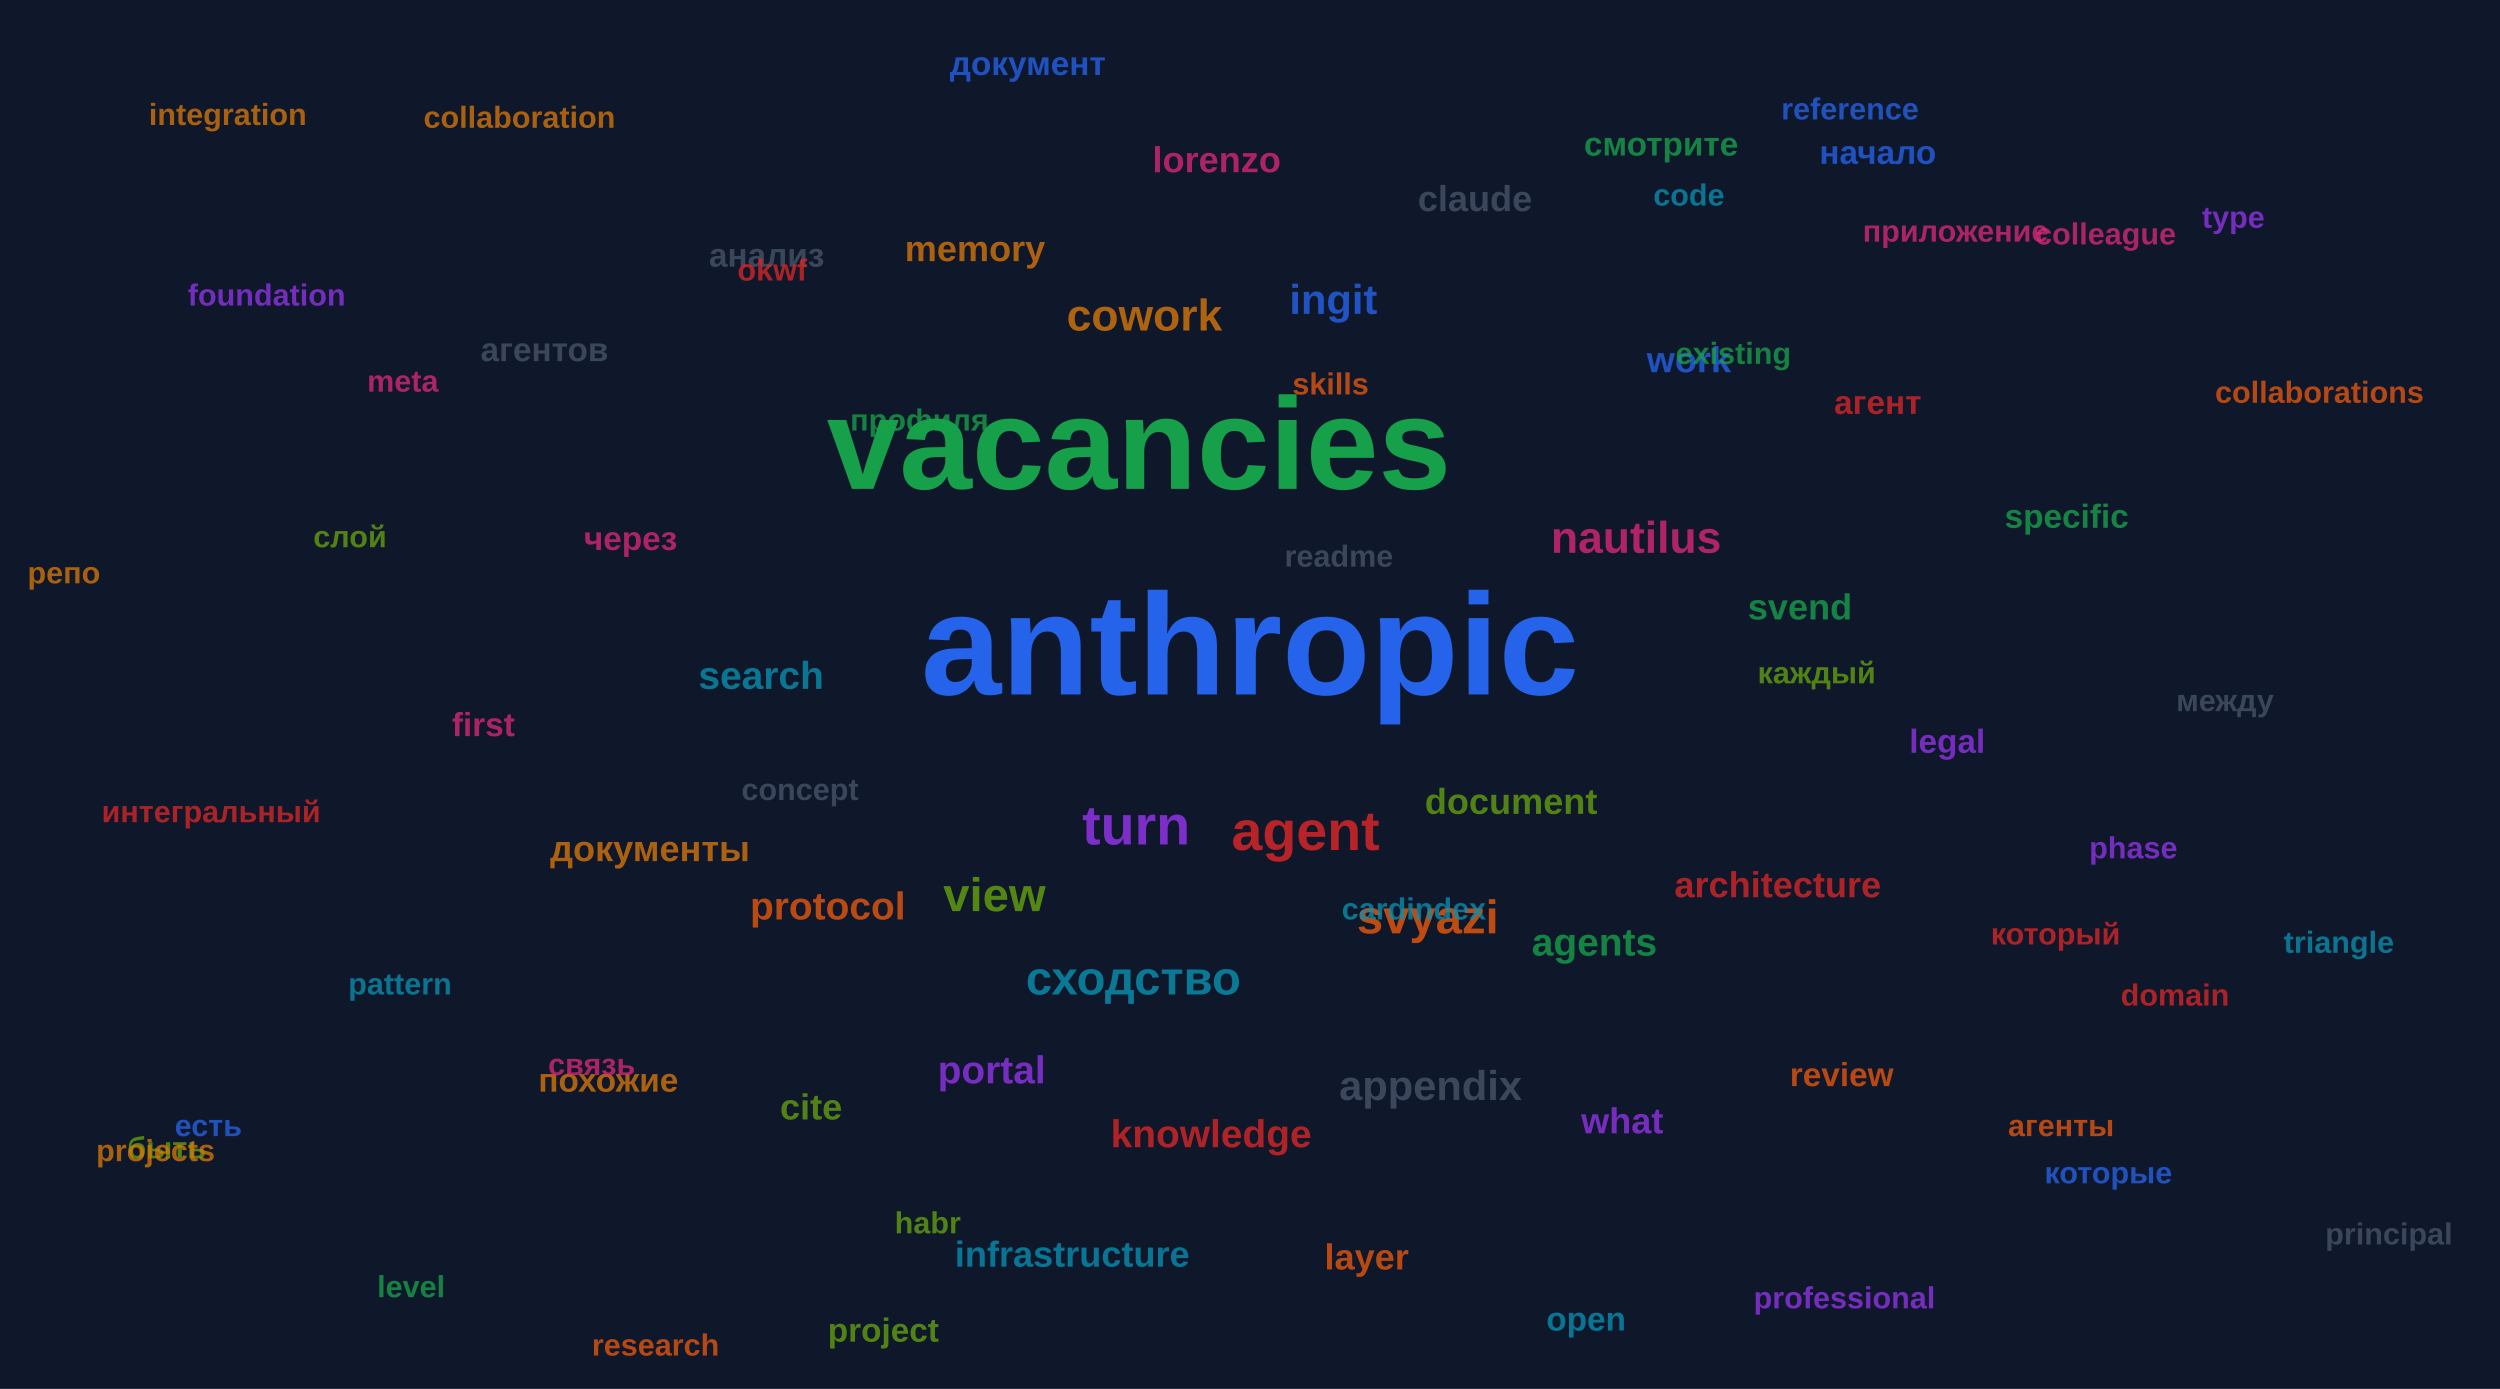
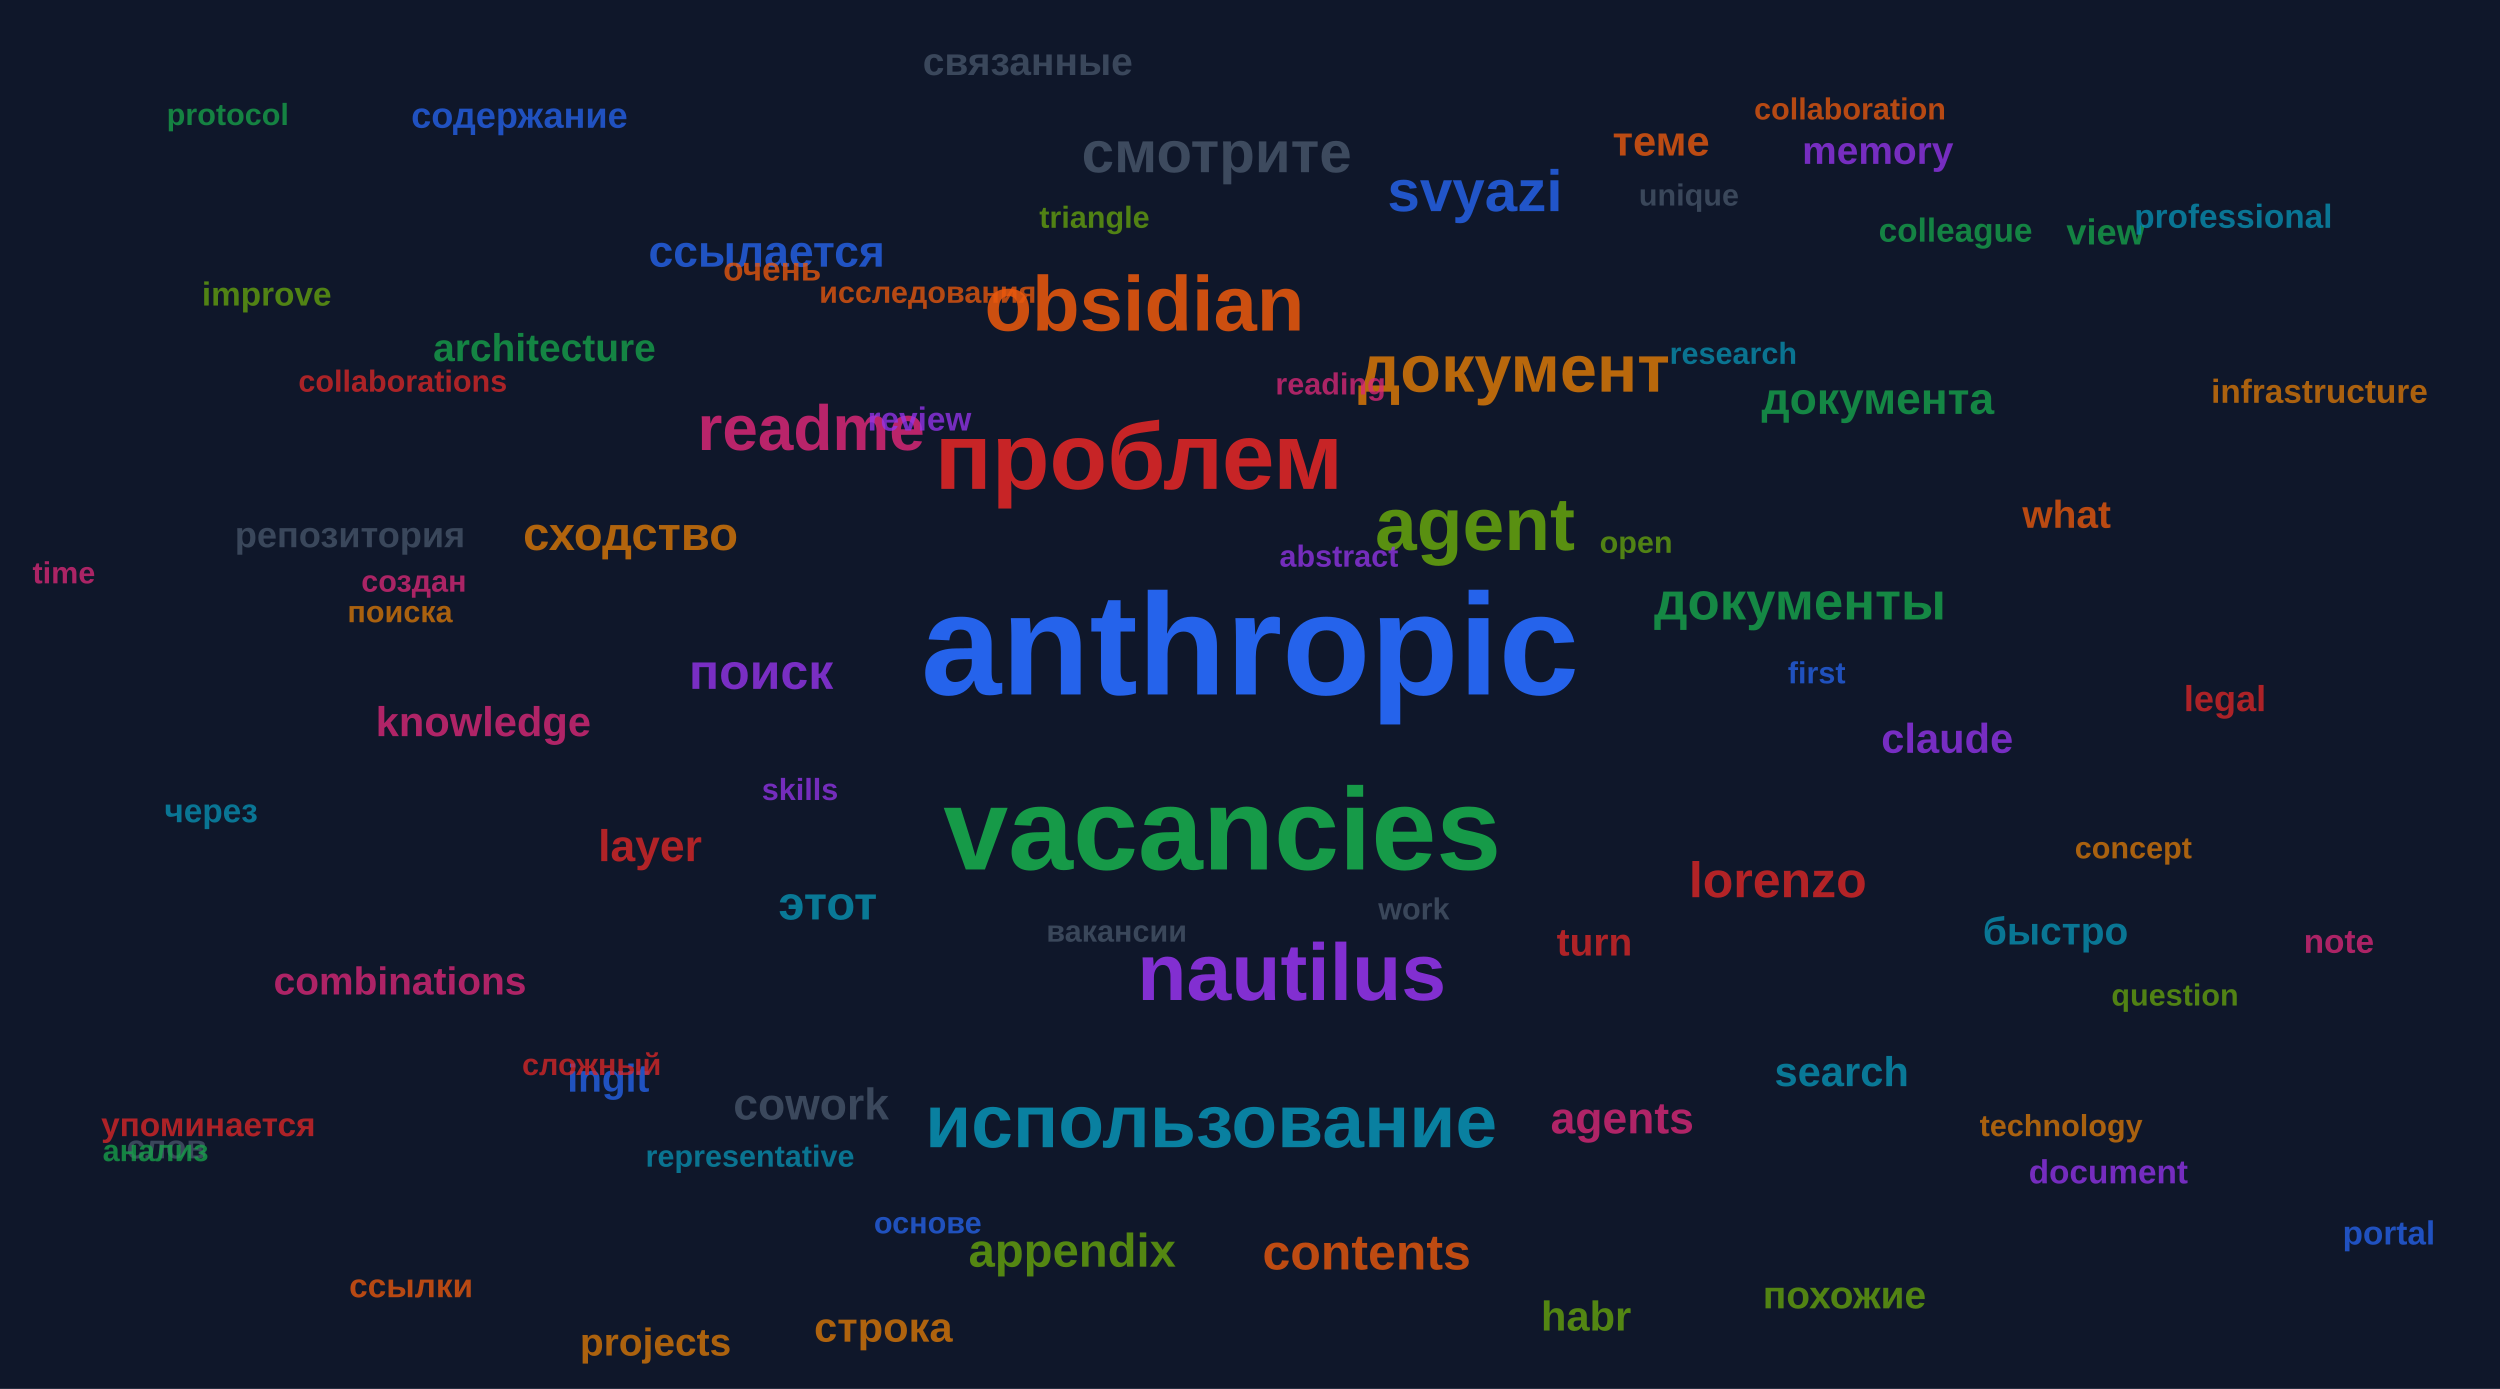
<svg xmlns="http://www.w3.org/2000/svg" width="900" height="500" viewBox="0 0 900 500">
  <rect width="900" height="500" fill="#0f172a" />
  <style>text { font-family: Arial, sans-serif; font-weight: 600; }</style>
  <text x="450" y="250" font-size="52" fill="#2563eb" opacity="1.00" text-anchor="middle">anthropic</text>
-   <text x="410" y="176" font-size="47" fill="#16a34a" opacity="0.97" text-anchor="middle">vacancies</text>
-   <text x="470" y="306" font-size="20" fill="#dc2626" opacity="0.82" text-anchor="middle">agent</text>
-   <text x="409" y="304" font-size="20" fill="#9333ea" opacity="0.82" text-anchor="middle">turn</text>
-   <text x="514" y="336" font-size="17" fill="#ea580c" opacity="0.80" text-anchor="middle">svyazi</text>
-   <text x="408" y="358" font-size="17" fill="#0891b2" opacity="0.80" text-anchor="middle">сходство</text>
-   <text x="358" y="328" font-size="17" fill="#65a30d" opacity="0.80" text-anchor="middle">view</text>
-   <text x="412" y="119" font-size="16" fill="#d97706" opacity="0.79" text-anchor="middle">cowork</text>
-   <text x="589" y="199" font-size="16" fill="#db2777" opacity="0.79" text-anchor="middle">nautilus</text>
-   <text x="515" y="396" font-size="15" fill="#475569" opacity="0.79" text-anchor="middle">appendix</text>
-   <text x="480" y="113" font-size="15" fill="#2563eb" opacity="0.79" text-anchor="middle">ingit</text>
-   <text x="574" y="344" font-size="14" fill="#16a34a" opacity="0.78" text-anchor="middle">agents</text>
-   <text x="436" y="413" font-size="14" fill="#dc2626" opacity="0.78" text-anchor="middle">knowledge</text>
-   <text x="357" y="390" font-size="14" fill="#9333ea" opacity="0.78" text-anchor="middle">portal</text>
-   <text x="298" y="331" font-size="14" fill="#ea580c" opacity="0.78" text-anchor="middle">protocol</text>
-   <text x="274" y="248" font-size="14" fill="#0891b2" opacity="0.78" text-anchor="middle">search</text>
-   <text x="544" y="293" font-size="13" fill="#65a30d" opacity="0.77" text-anchor="middle">document</text>
-   <text x="351" y="94" font-size="13" fill="#d97706" opacity="0.77" text-anchor="middle">memory</text>
-   <text x="438" y="62" font-size="13" fill="#db2777" opacity="0.77" text-anchor="middle">lorenzo</text>
-   <text x="531" y="76" font-size="13" fill="#475569" opacity="0.77" text-anchor="middle">claude</text>
-   <text x="608" y="134" font-size="13" fill="#2563eb" opacity="0.77" text-anchor="middle">work</text>
-   <text x="648" y="223" font-size="13" fill="#16a34a" opacity="0.77" text-anchor="middle">svend</text>
-   <text x="640" y="323" font-size="13" fill="#dc2626" opacity="0.77" text-anchor="middle">architecture</text>
-   <text x="584" y="408" font-size="13" fill="#9333ea" opacity="0.77" text-anchor="middle">what</text>
-   <text x="492" y="457" font-size="13" fill="#ea580c" opacity="0.77" text-anchor="middle">layer</text>
-   <text x="386" y="456" font-size="13" fill="#0891b2" opacity="0.77" text-anchor="middle">infrastructure</text>
-   <text x="292" y="403" font-size="13" fill="#65a30d" opacity="0.77" text-anchor="middle">cite</text>
-   <text x="234" y="310" font-size="13" fill="#d97706" opacity="0.77" text-anchor="middle">документы</text>
-   <text x="227" y="198" font-size="12" fill="#db2777" opacity="0.77" text-anchor="middle">через</text>
-   <text x="276" y="96" font-size="12" fill="#475569" opacity="0.77" text-anchor="middle">анализ</text>
-   <text x="370" y="27" font-size="12" fill="#2563eb" opacity="0.77" text-anchor="middle">документ</text>
-   <text x="598" y="56" font-size="12" fill="#16a34a" opacity="0.77" text-anchor="middle">смотрите</text>
-   <text x="676" y="149" font-size="12" fill="#dc2626" opacity="0.77" text-anchor="middle">агент</text>
-   <text x="701" y="271" font-size="12" fill="#9333ea" opacity="0.77" text-anchor="middle">legal</text>
-   <text x="663" y="391" font-size="12" fill="#ea580c" opacity="0.77" text-anchor="middle">review</text>
-   <text x="571" y="479" font-size="12" fill="#0891b2" opacity="0.77" text-anchor="middle">open</text>
-   <text x="318" y="483" font-size="12" fill="#65a30d" opacity="0.77" text-anchor="middle">project</text>
-   <text x="219" y="393" font-size="12" fill="#d97706" opacity="0.77" text-anchor="middle">похожие</text>
-   <text x="174" y="265" font-size="12" fill="#db2777" opacity="0.77" text-anchor="middle">first</text>
-   <text x="196" y="130" font-size="12" fill="#475569" opacity="0.77" text-anchor="middle">агентов</text>
-   <text x="676" y="59" font-size="12" fill="#2563eb" opacity="0.77" text-anchor="middle">начало</text>
-   <text x="744" y="190" font-size="12" fill="#16a34a" opacity="0.77" text-anchor="middle">specific</text>
-   <text x="740" y="340" font-size="11" fill="#dc2626" opacity="0.76" text-anchor="middle">который</text>
-   <text x="664" y="471" font-size="11" fill="#9333ea" opacity="0.76" text-anchor="middle">professional</text>
-   <text x="236" y="488" font-size="11" fill="#ea580c" opacity="0.76" text-anchor="middle">research</text>
-   <text x="144" y="358" font-size="11" fill="#0891b2" opacity="0.76" text-anchor="middle">pattern</text>
-   <text x="126" y="197" font-size="11" fill="#65a30d" opacity="0.76" text-anchor="middle">слой</text>
-   <text x="187" y="46" font-size="11" fill="#d97706" opacity="0.76" text-anchor="middle">collaboration</text>
-   <text x="758" y="88" font-size="11" fill="#db2777" opacity="0.76" text-anchor="middle">colleague</text>
-   <text x="801" y="256" font-size="11" fill="#475569" opacity="0.76" text-anchor="middle">между</text>
-   <text x="759" y="426" font-size="11" fill="#2563eb" opacity="0.76" text-anchor="middle">которые</text>
-   <text x="148" y="467" font-size="11" fill="#16a34a" opacity="0.76" text-anchor="middle">level</text>
-   <text x="76" y="296" font-size="11" fill="#dc2626" opacity="0.76" text-anchor="middle">интегральный</text>
-   <text x="96" y="110" font-size="11" fill="#9333ea" opacity="0.76" text-anchor="middle">foundation</text>
-   <text x="835" y="145" font-size="11" fill="#ea580c" opacity="0.76" text-anchor="middle">collaborations</text>
-   <text x="842" y="343" font-size="11" fill="#0891b2" opacity="0.76" text-anchor="middle">triangle</text>
-   <text x="60" y="417" font-size="11" fill="#65a30d" opacity="0.76" text-anchor="middle">быть</text>
-   <text x="23" y="210" font-size="11" fill="#d97706" opacity="0.76" text-anchor="middle">репо</text>
-   <text x="704" y="87" font-size="11" fill="#db2777" opacity="0.76" text-anchor="middle">приложение</text>
-   <text x="860" y="448" font-size="11" fill="#475569" opacity="0.76" text-anchor="middle">principal</text>
-   <text x="75" y="409" font-size="11" fill="#2563eb" opacity="0.76" text-anchor="middle">есть</text>
-   <text x="331" y="155" font-size="11" fill="#16a34a" opacity="0.76" text-anchor="middle">профиля</text>
-   <text x="278" y="101" font-size="11" fill="#dc2626" opacity="0.76" text-anchor="middle">okwf</text>
-   <text x="804" y="82" font-size="11" fill="#9333ea" opacity="0.76" text-anchor="middle">type</text>
-   <text x="742" y="409" font-size="11" fill="#ea580c" opacity="0.76" text-anchor="middle">агенты</text>
-   <text x="608" y="74" font-size="11" fill="#0891b2" opacity="0.76" text-anchor="middle">code</text>
-   <text x="654" y="246" font-size="11" fill="#65a30d" opacity="0.76" text-anchor="middle">каждый</text>
-   <text x="82" y="45" font-size="11" fill="#d97706" opacity="0.76" text-anchor="middle">integration</text>
-   <text x="145" y="141" font-size="11" fill="#db2777" opacity="0.76" text-anchor="middle">meta</text>
-   <text x="288" y="288" font-size="11" fill="#475569" opacity="0.76" text-anchor="middle">concept</text>
-   <text x="666" y="43" font-size="11" fill="#2563eb" opacity="0.76" text-anchor="middle">reference</text>
-   <text x="624" y="131" font-size="11" fill="#16a34a" opacity="0.76" text-anchor="middle">existing</text>
-   <text x="783" y="362" font-size="11" fill="#dc2626" opacity="0.76" text-anchor="middle">domain</text>
-   <text x="768" y="309" font-size="11" fill="#9333ea" opacity="0.76" text-anchor="middle">phase</text>
-   <text x="479" y="142" font-size="11" fill="#ea580c" opacity="0.76" text-anchor="middle">skills</text>
-   <text x="509" y="331" font-size="11" fill="#0891b2" opacity="0.76" text-anchor="middle">cardindex</text>
-   <text x="334" y="444" font-size="11" fill="#65a30d" opacity="0.76" text-anchor="middle">habr</text>
-   <text x="56" y="418" font-size="11" fill="#d97706" opacity="0.76" text-anchor="middle">projects</text>
-   <text x="213" y="387" font-size="11" fill="#db2777" opacity="0.76" text-anchor="middle">связь</text>
-   <text x="482" y="204" font-size="11" fill="#475569" opacity="0.76" text-anchor="middle">readme</text>
+   <text x="440" y="313" font-size="42" fill="#16a34a" opacity="0.94" text-anchor="middle">vacancies</text>
+   <text x="410" y="176" font-size="34" fill="#dc2626" opacity="0.90" text-anchor="middle">проблем</text>
+   <text x="465" y="360" font-size="29" fill="#9333ea" opacity="0.87" text-anchor="middle">nautilus</text>
+   <text x="412" y="119" font-size="28" fill="#ea580c" opacity="0.86" text-anchor="middle">obsidian</text>
+   <text x="436" y="413" font-size="27" fill="#0891b2" opacity="0.86" text-anchor="middle">использование</text>
+   <text x="531" y="198" font-size="27" fill="#65a30d" opacity="0.86" text-anchor="middle">agent</text>
+   <text x="545" y="141" font-size="24" fill="#d97706" opacity="0.84" text-anchor="middle">документ</text>
+   <text x="292" y="162" font-size="23" fill="#db2777" opacity="0.83" text-anchor="middle">readme</text>
+   <text x="438" y="62" font-size="21" fill="#475569" opacity="0.82" text-anchor="middle">смотрите</text>
+   <text x="531" y="76" font-size="21" fill="#2563eb" opacity="0.82" text-anchor="middle">svyazi</text>
+   <text x="648" y="223" font-size="19" fill="#16a34a" opacity="0.81" text-anchor="middle">документы</text>
+   <text x="640" y="323" font-size="18" fill="#dc2626" opacity="0.80" text-anchor="middle">lorenzo</text>
+   <text x="274" y="248" font-size="18" fill="#9333ea" opacity="0.80" text-anchor="middle">поиск</text>
+   <text x="492" y="457" font-size="18" fill="#ea580c" opacity="0.80" text-anchor="middle">contents</text>
+   <text x="298" y="331" font-size="17" fill="#0891b2" opacity="0.80" text-anchor="middle">этот</text>
+   <text x="386" y="456" font-size="17" fill="#65a30d" opacity="0.80" text-anchor="middle">appendix</text>
+   <text x="227" y="198" font-size="17" fill="#d97706" opacity="0.80" text-anchor="middle">сходство</text>
+   <text x="584" y="408" font-size="16" fill="#db2777" opacity="0.79" text-anchor="middle">agents</text>
+   <text x="292" y="403" font-size="16" fill="#475569" opacity="0.79" text-anchor="middle">cowork</text>
+   <text x="276" y="96" font-size="16" fill="#2563eb" opacity="0.79" text-anchor="middle">ссылается</text>
+   <text x="676" y="149" font-size="16" fill="#16a34a" opacity="0.79" text-anchor="middle">документа</text>
+   <text x="234" y="310" font-size="16" fill="#dc2626" opacity="0.79" text-anchor="middle">layer</text>
+   <text x="701" y="271" font-size="15" fill="#9333ea" opacity="0.79" text-anchor="middle">claude</text>
+   <text x="598" y="56" font-size="15" fill="#ea580c" opacity="0.79" text-anchor="middle">теме</text>
+   <text x="663" y="391" font-size="15" fill="#0891b2" opacity="0.79" text-anchor="middle">search</text>
+   <text x="571" y="479" font-size="15" fill="#65a30d" opacity="0.79" text-anchor="middle">habr</text>
+   <text x="318" y="483" font-size="15" fill="#d97706" opacity="0.79" text-anchor="middle">строка</text>
+   <text x="174" y="265" font-size="15" fill="#db2777" opacity="0.79" text-anchor="middle">knowledge</text>
+   <text x="370" y="27" font-size="14" fill="#475569" opacity="0.78" text-anchor="middle">связанные</text>
+   <text x="219" y="393" font-size="14" fill="#2563eb" opacity="0.78" text-anchor="middle">ingit</text>
+   <text x="196" y="130" font-size="14" fill="#16a34a" opacity="0.78" text-anchor="middle">architecture</text>
+   <text x="574" y="344" font-size="14" fill="#dc2626" opacity="0.78" text-anchor="middle">turn</text>
+   <text x="676" y="59" font-size="14" fill="#9333ea" opacity="0.78" text-anchor="middle">memory</text>
+   <text x="744" y="190" font-size="14" fill="#ea580c" opacity="0.78" text-anchor="middle">what</text>
+   <text x="740" y="340" font-size="14" fill="#0891b2" opacity="0.78" text-anchor="middle">быстро</text>
+   <text x="664" y="471" font-size="14" fill="#65a30d" opacity="0.78" text-anchor="middle">похожие</text>
+   <text x="236" y="488" font-size="14" fill="#d97706" opacity="0.78" text-anchor="middle">projects</text>
+   <text x="144" y="358" font-size="14" fill="#db2777" opacity="0.78" text-anchor="middle">combinations</text>
+   <text x="126" y="197" font-size="13" fill="#475569" opacity="0.77" text-anchor="middle">репозитория</text>
+   <text x="187" y="46" font-size="13" fill="#2563eb" opacity="0.77" text-anchor="middle">содержание</text>
+   <text x="758" y="88" font-size="13" fill="#16a34a" opacity="0.77" text-anchor="middle">view</text>
+   <text x="801" y="256" font-size="13" fill="#dc2626" opacity="0.77" text-anchor="middle">legal</text>
+   <text x="759" y="426" font-size="12" fill="#9333ea" opacity="0.77" text-anchor="middle">document</text>
+   <text x="148" y="467" font-size="12" fill="#ea580c" opacity="0.77" text-anchor="middle">ссылки</text>
+   <text x="76" y="296" font-size="12" fill="#0891b2" opacity="0.77" text-anchor="middle">через</text>
+   <text x="96" y="110" font-size="12" fill="#65a30d" opacity="0.77" text-anchor="middle">improve</text>
+   <text x="835" y="145" font-size="12" fill="#d97706" opacity="0.77" text-anchor="middle">infrastructure</text>
+   <text x="842" y="343" font-size="12" fill="#db2777" opacity="0.77" text-anchor="middle">note</text>
+   <text x="60" y="417" font-size="12" fill="#475569" opacity="0.77" text-anchor="middle">слов</text>
+   <text x="860" y="448" font-size="12" fill="#2563eb" opacity="0.77" text-anchor="middle">portal</text>
+   <text x="704" y="87" font-size="12" fill="#16a34a" opacity="0.77" text-anchor="middle">colleague</text>
+   <text x="75" y="409" font-size="12" fill="#dc2626" opacity="0.77" text-anchor="middle">упоминается</text>
+   <text x="331" y="155" font-size="12" fill="#9333ea" opacity="0.77" text-anchor="middle">review</text>
+   <text x="278" y="101" font-size="12" fill="#ea580c" opacity="0.77" text-anchor="middle">очень</text>
+   <text x="804" y="82" font-size="12" fill="#0891b2" opacity="0.77" text-anchor="middle">professional</text>
+   <text x="589" y="199" font-size="11" fill="#65a30d" opacity="0.76" text-anchor="middle">open</text>
+   <text x="742" y="409" font-size="11" fill="#d97706" opacity="0.76" text-anchor="middle">technology</text>
+   <text x="23" y="210" font-size="11" fill="#db2777" opacity="0.76" text-anchor="middle">time</text>
+   <text x="608" y="74" font-size="11" fill="#475569" opacity="0.76" text-anchor="middle">unique</text>
+   <text x="654" y="246" font-size="11" fill="#2563eb" opacity="0.76" text-anchor="middle">first</text>
+   <text x="82" y="45" font-size="11" fill="#16a34a" opacity="0.76" text-anchor="middle">protocol</text>
+   <text x="145" y="141" font-size="11" fill="#dc2626" opacity="0.76" text-anchor="middle">collaborations</text>
+   <text x="288" y="288" font-size="11" fill="#9333ea" opacity="0.76" text-anchor="middle">skills</text>
+   <text x="666" y="43" font-size="11" fill="#ea580c" opacity="0.76" text-anchor="middle">collaboration</text>
+   <text x="624" y="131" font-size="11" fill="#0891b2" opacity="0.76" text-anchor="middle">research</text>
+   <text x="783" y="362" font-size="11" fill="#65a30d" opacity="0.76" text-anchor="middle">question</text>
+   <text x="768" y="309" font-size="11" fill="#d97706" opacity="0.76" text-anchor="middle">concept</text>
+   <text x="479" y="142" font-size="11" fill="#db2777" opacity="0.76" text-anchor="middle">reading</text>
+   <text x="509" y="331" font-size="11" fill="#475569" opacity="0.76" text-anchor="middle">work</text>
+   <text x="334" y="444" font-size="11" fill="#2563eb" opacity="0.76" text-anchor="middle">основе</text>
+   <text x="56" y="418" font-size="11" fill="#16a34a" opacity="0.76" text-anchor="middle">анализ</text>
+   <text x="213" y="387" font-size="11" fill="#dc2626" opacity="0.76" text-anchor="middle">сложный</text>
+   <text x="482" y="204" font-size="11" fill="#9333ea" opacity="0.76" text-anchor="middle">abstract</text>
+   <text x="334" y="109" font-size="11" fill="#ea580c" opacity="0.76" text-anchor="middle">исследования</text>
+   <text x="270" y="420" font-size="11" fill="#0891b2" opacity="0.76" text-anchor="middle">representative</text>
+   <text x="394" y="82" font-size="11" fill="#65a30d" opacity="0.76" text-anchor="middle">triangle</text>
+   <text x="144" y="224" font-size="11" fill="#d97706" opacity="0.76" text-anchor="middle">поиска</text>
+   <text x="149" y="213" font-size="11" fill="#db2777" opacity="0.76" text-anchor="middle">создан</text>
+   <text x="402" y="339" font-size="11" fill="#475569" opacity="0.76" text-anchor="middle">вакансии</text>
</svg>
